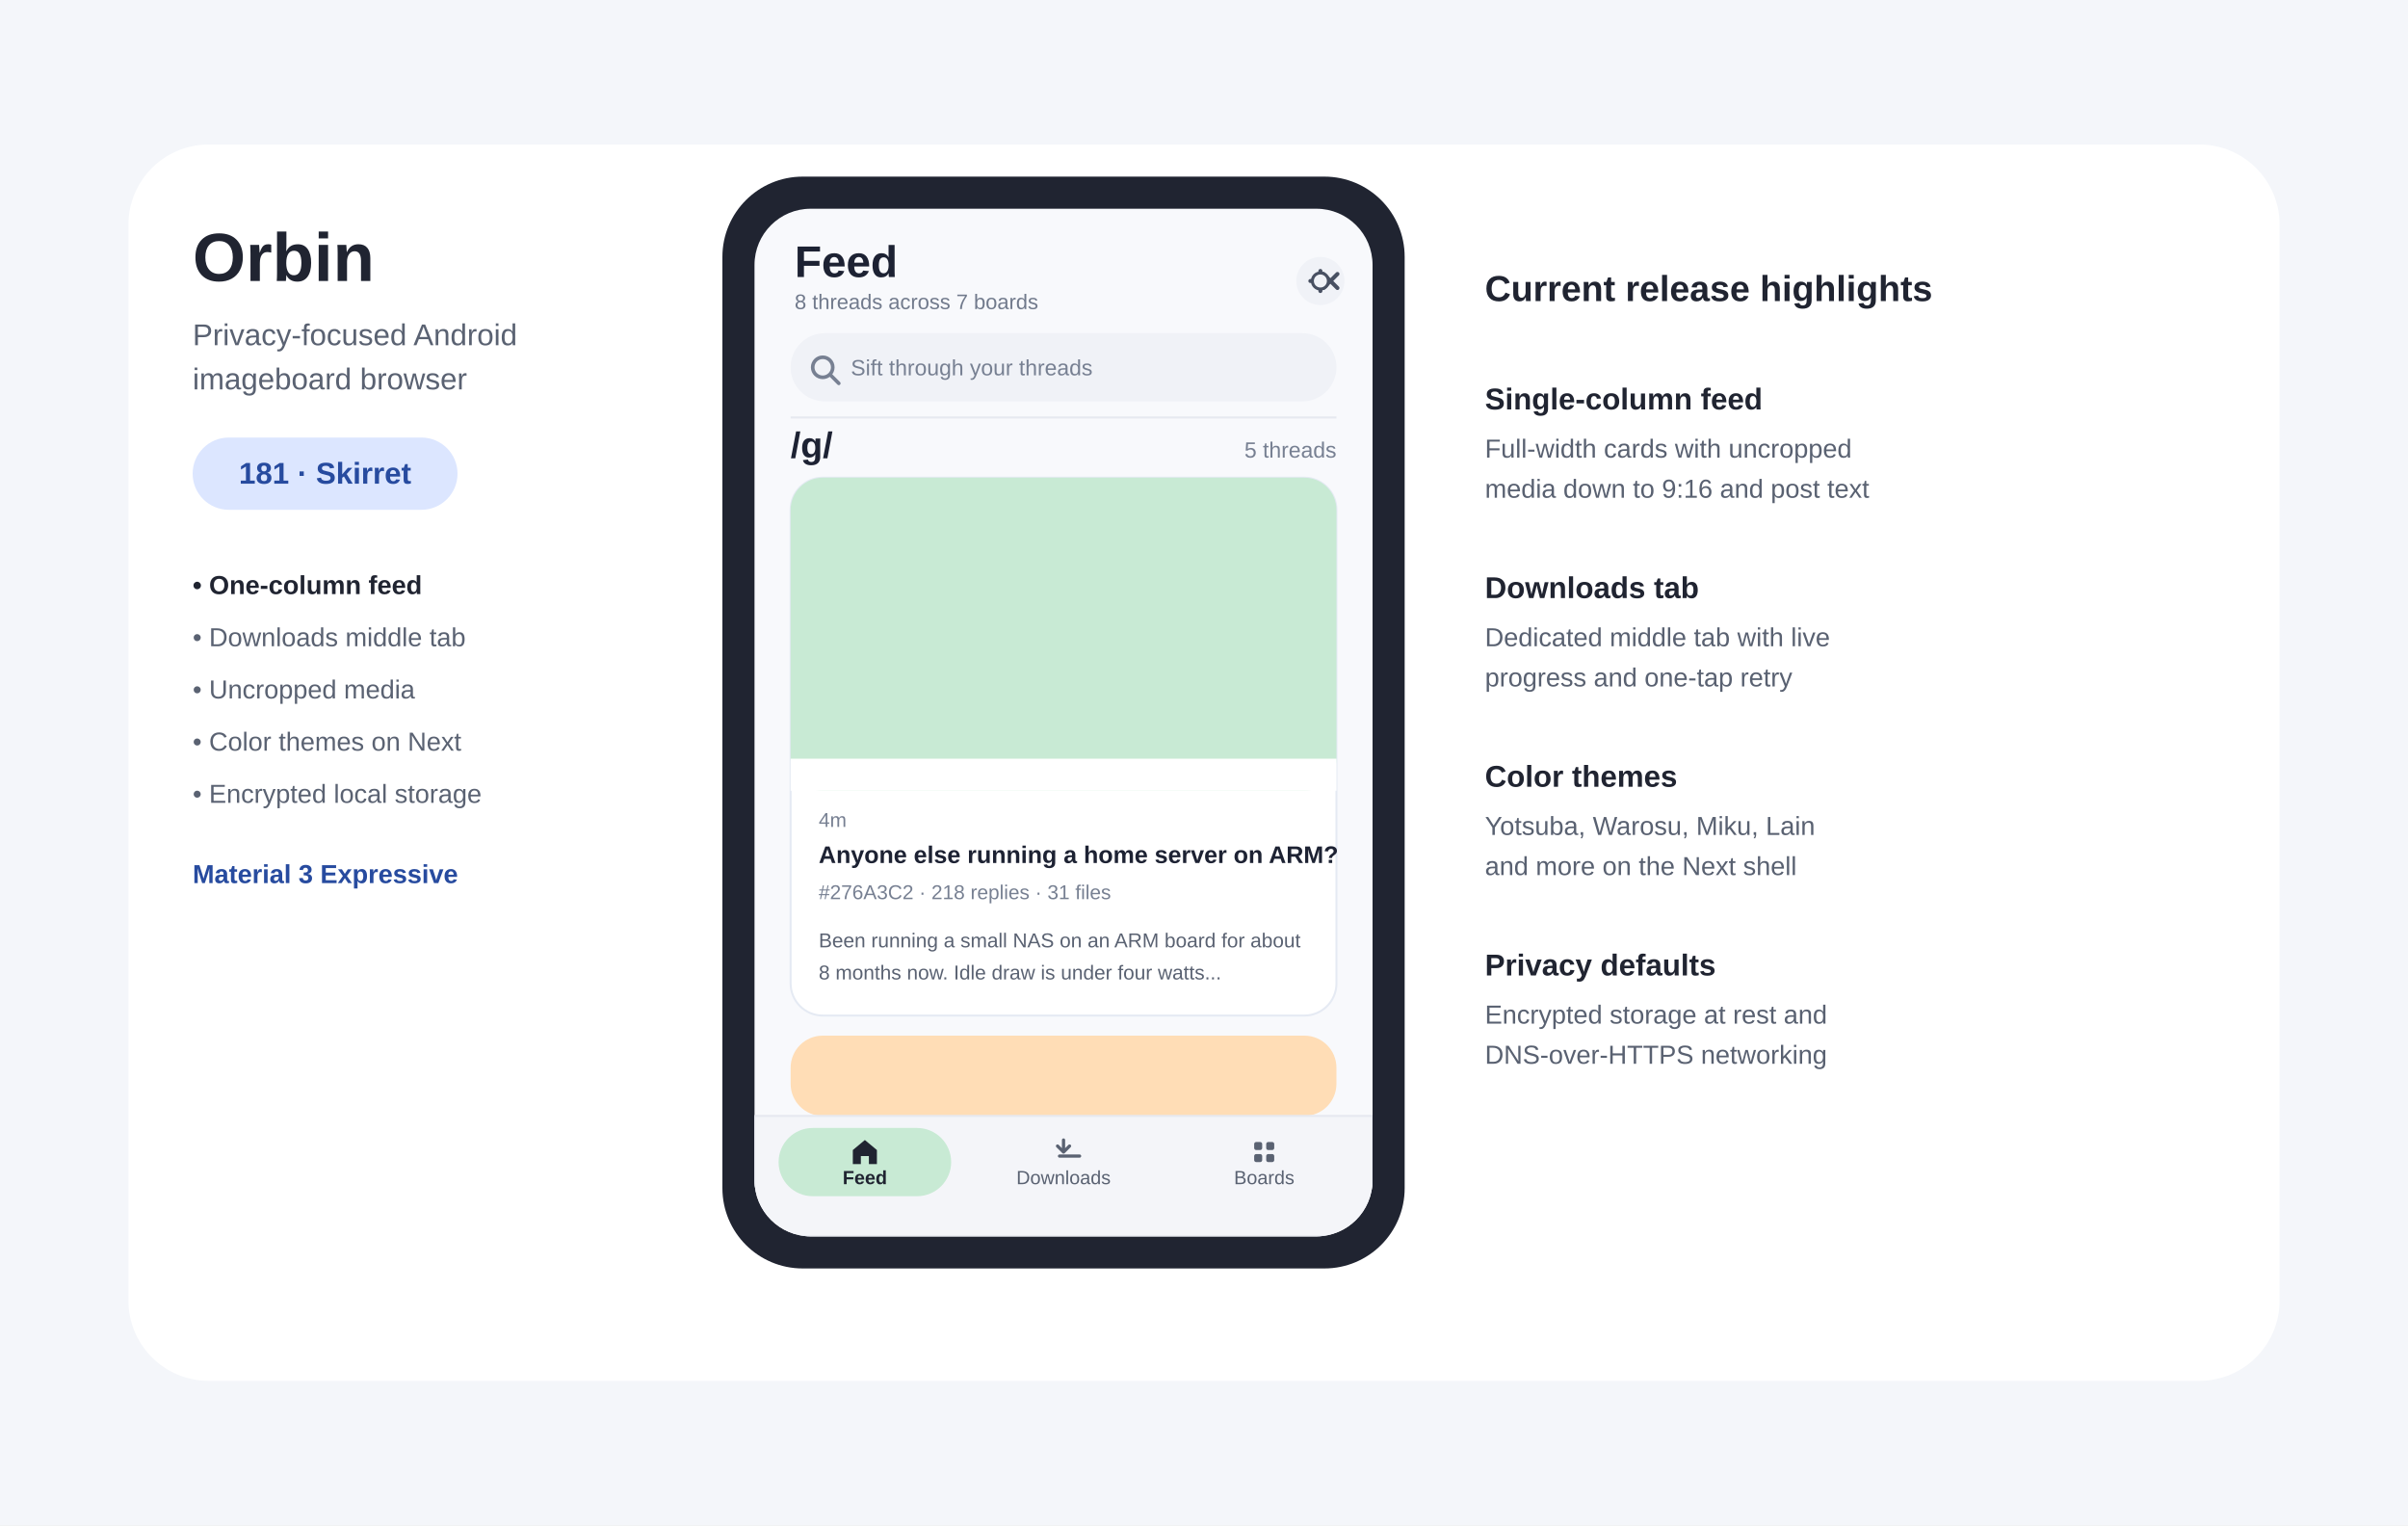
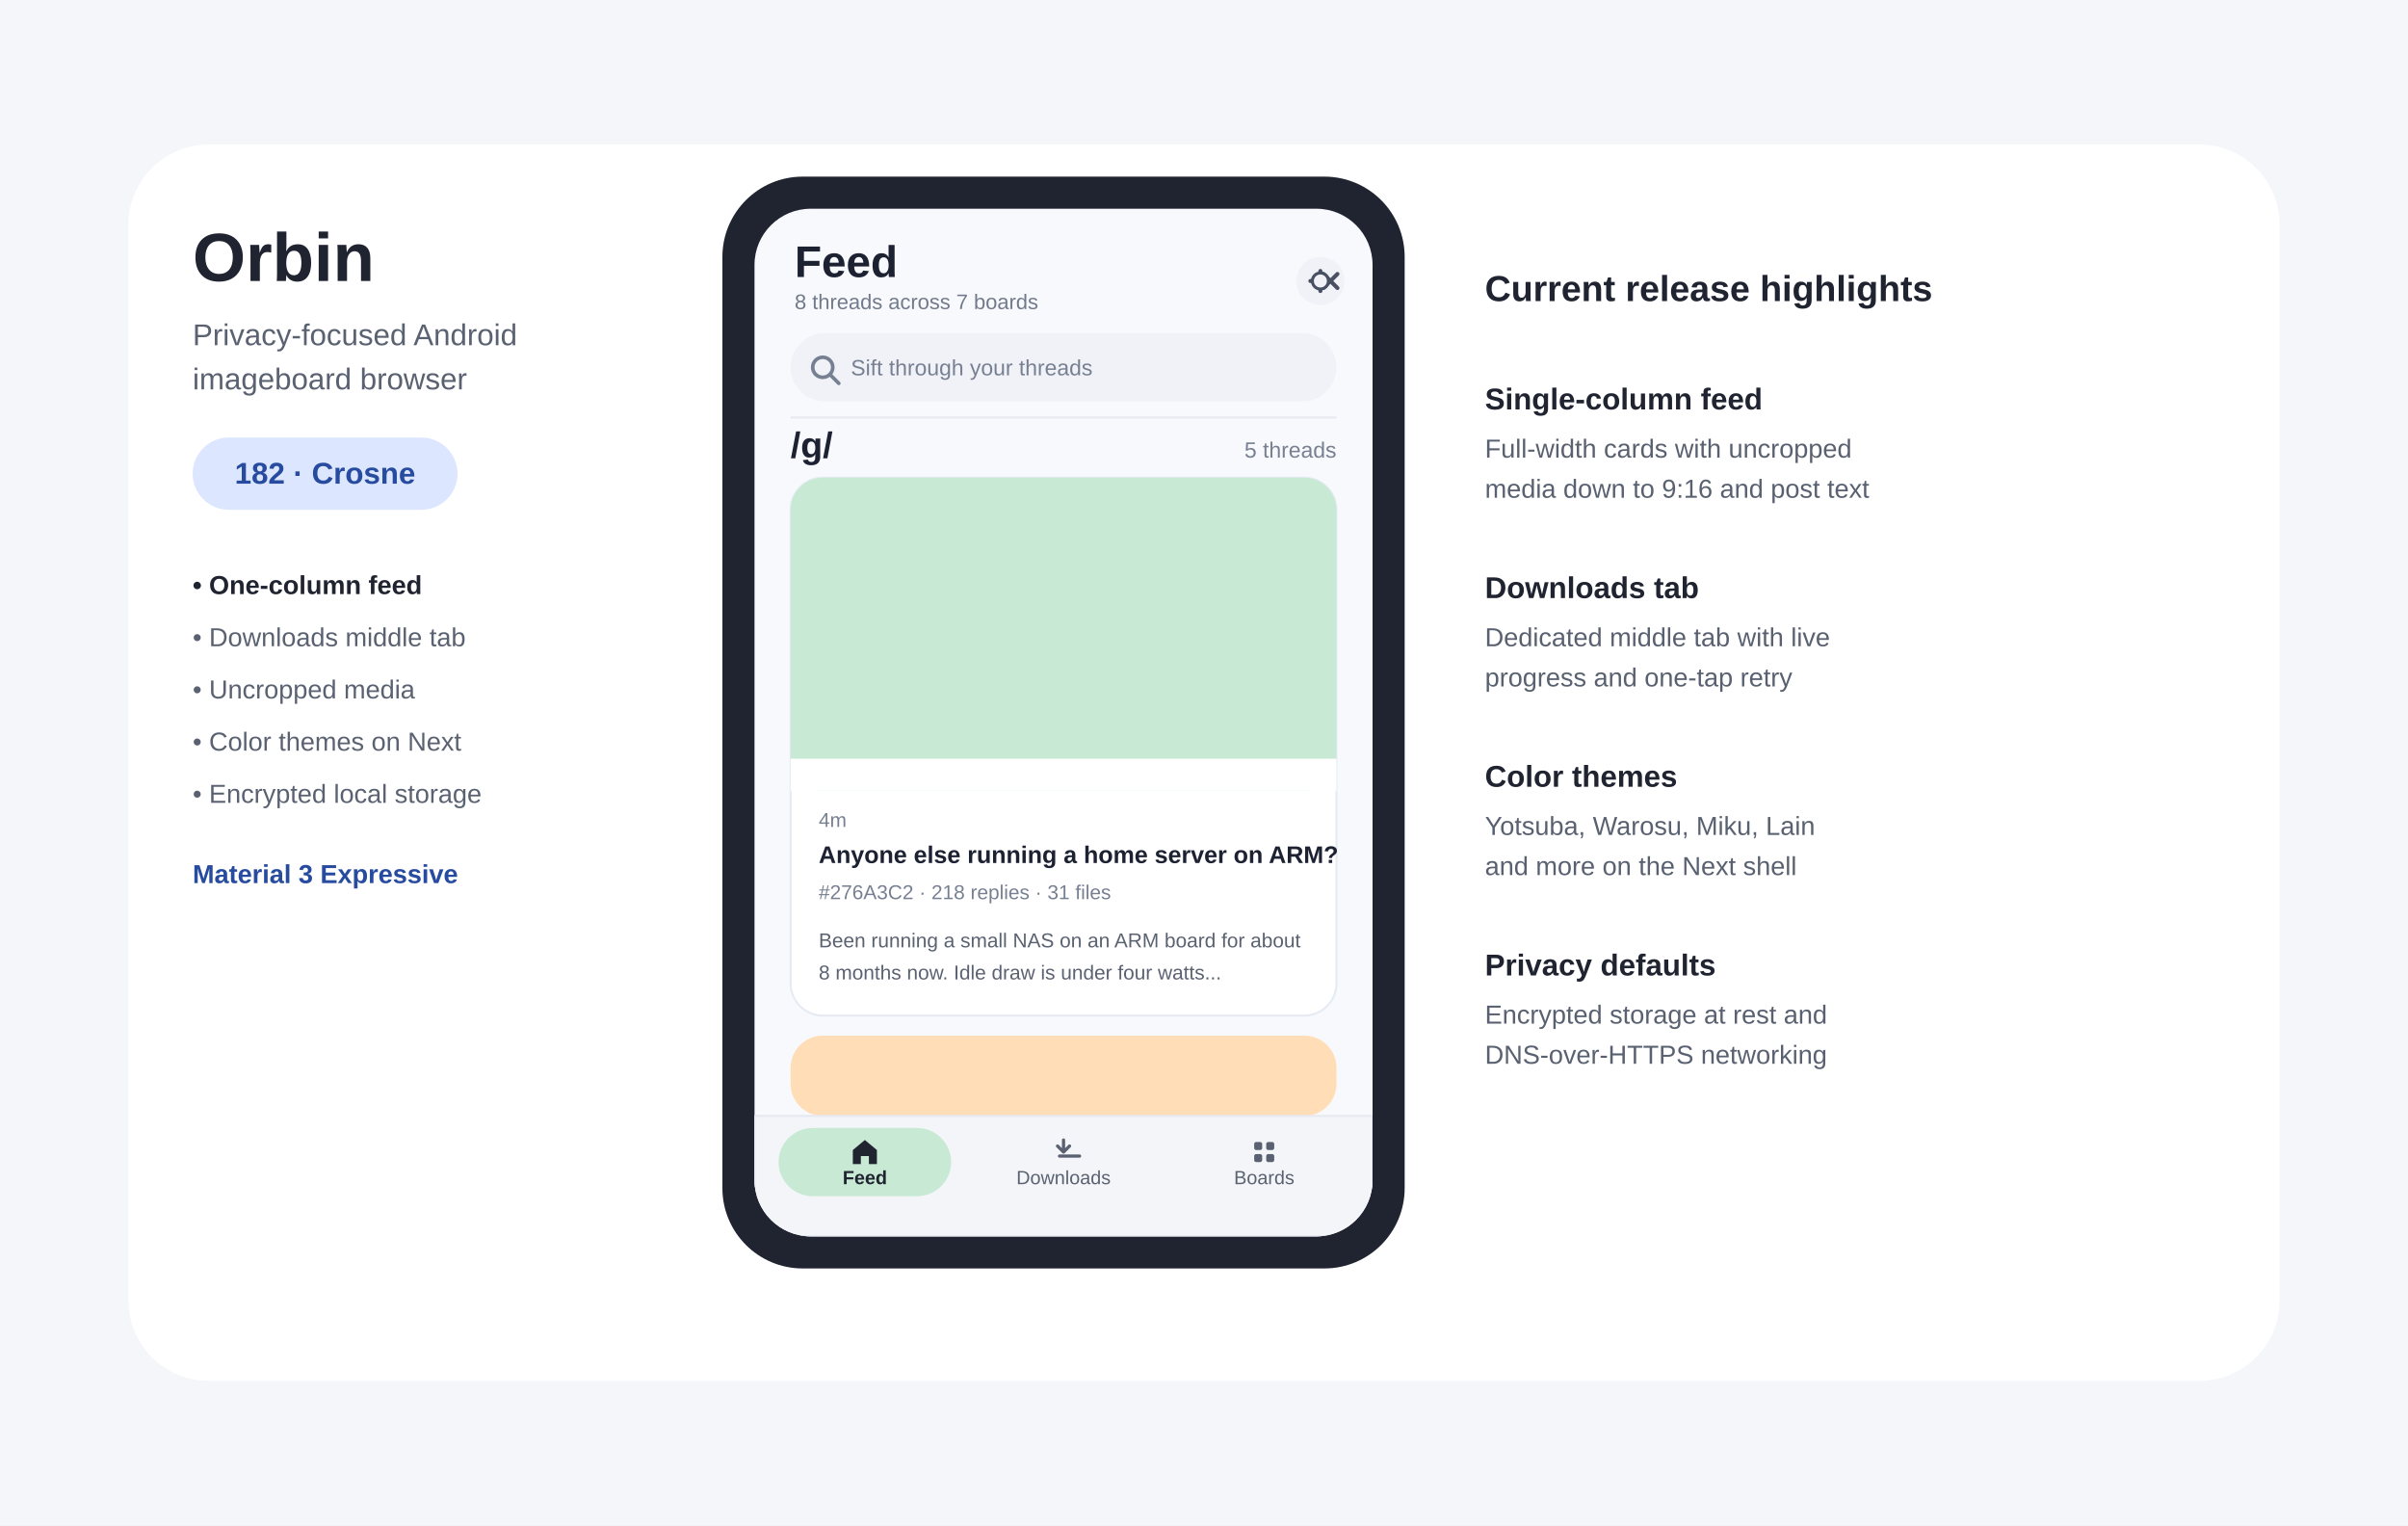
- <svg xmlns="http://www.w3.org/2000/svg" width="1200" height="760" viewBox="0 0 1200 760" role="img" aria-labelledby="title desc" data-release-version="181-Skirret">
+ <svg xmlns="http://www.w3.org/2000/svg" width="1200" height="760" viewBox="0 0 1200 760" role="img" aria-labelledby="title desc" data-release-version="182-Crosne">
  <rect width="1200" height="760" fill="#F4F6FA" />
  <rect x="64" y="72" width="1072" height="616" rx="40" fill="#FFFFFF" />
  <text x="96" y="140" font-family="Arial,sans-serif" font-size="34" font-weight="700" fill="#202431">Orbin</text>
  <text x="96" y="172" font-family="Arial,sans-serif" font-size="15" fill="#5A6272">Privacy-focused Android</text>
  <text x="96" y="194" font-family="Arial,sans-serif" font-size="15" fill="#5A6272">imageboard browser</text>
  <rect x="96" y="218" width="132" height="36" rx="18" fill="#DCE6FF" />
-   <text id="release-label" x="162" y="241" text-anchor="middle" font-family="Arial,sans-serif" font-size="15" font-weight="700" fill="#274B9F">181 · Skirret</text>
+   <text id="release-label" x="162" y="241" text-anchor="middle" font-family="Arial,sans-serif" font-size="15" font-weight="700" fill="#274B9F">182 · Crosne</text>
  <text x="96" y="296" font-family="Arial,sans-serif" font-size="13" font-weight="700" fill="#202431">• One-column feed</text>
  <text x="96" y="322" font-family="Arial,sans-serif" font-size="13" fill="#5A6272">• Downloads middle tab</text>
  <text x="96" y="348" font-family="Arial,sans-serif" font-size="13" fill="#5A6272">• Uncropped media</text>
  <text x="96" y="374" font-family="Arial,sans-serif" font-size="13" fill="#5A6272">• Color themes on Next</text>
  <text x="96" y="400" font-family="Arial,sans-serif" font-size="13" fill="#5A6272">• Encrypted local storage</text>
  <text x="96" y="440" font-family="Arial,sans-serif" font-size="13" font-weight="700" fill="#274B9F">Material 3 Expressive</text>
  <rect x="360" y="88" width="340" height="544" rx="40" fill="#202431" />
  <rect x="376" y="104" width="308" height="512" rx="28" fill="#F8F9FC" />
  <defs>
    <clipPath id="phone-screen-clip">
      <rect x="376" y="104" width="308" height="512" rx="28" />
    </clipPath>
  </defs>
  <g clip-path="url(#phone-screen-clip)">
    <text x="396" y="138" font-family="Arial,sans-serif" font-size="22" font-weight="700" fill="#1D2233">Feed</text>
    <text x="396" y="154" font-family="Arial,sans-serif" font-size="10.5" fill="#717A8C">8 threads across 7 boards</text>
    <circle cx="658" cy="140" r="12" fill="#F0F2F7" />
    <path d="M658 135v10m-5-5h10m-3.5-3.5l7 7m0-7l-7 7" stroke="#485062" stroke-width="2" stroke-linecap="round" />
    <circle cx="658" cy="140" r="4" fill="#F0F2F7" stroke="#485062" stroke-width="1.5" />
    <rect x="394" y="166" width="272" height="34" rx="17" fill="#F0F2F7" />
    <circle cx="410" cy="183" r="5" fill="none" stroke="#778092" stroke-width="1.8" />
    <line x1="414" y1="187" x2="418" y2="191" stroke="#778092" stroke-width="1.8" stroke-linecap="round" />
    <text x="424" y="187" font-family="Arial,sans-serif" font-size="11" fill="#778092">Sift through your threads</text>
    <line x1="394" y1="208" x2="666" y2="208" stroke="#E6E9F0" stroke-width="1" />
    <text x="394" y="228" font-family="Arial,sans-serif" font-size="18" font-weight="700" fill="#1D2233">/g/</text>
    <text x="666" y="228" text-anchor="end" font-family="Arial,sans-serif" font-size="11" fill="#778092">5 threads</text>
    <rect x="394" y="238" width="272" height="268" rx="16" fill="#FFFFFF" stroke="#E5EAF3" stroke-width="1" />
    <rect x="394" y="238" width="272" height="156" rx="16" fill="#C8EAD4" />
    <rect x="394" y="378" width="272" height="16" fill="#FFFFFF" />
    <text x="408" y="412" font-family="Arial,sans-serif" font-size="10" fill="#778092">4m</text>
    <text x="408" y="430" font-family="Arial,sans-serif" font-size="12" font-weight="700" fill="#1D2233">Anyone else running a home server on ARM?</text>
    <text x="408" y="448" font-family="Arial,sans-serif" font-size="10" fill="#778092">#276A3C2 · 218 replies · 31 files</text>
    <text x="408" y="472" font-family="Arial,sans-serif" font-size="10" fill="#5A6272">Been running a small NAS on an ARM board for about</text>
    <text x="408" y="488" font-family="Arial,sans-serif" font-size="10" fill="#5A6272">8 months now. Idle draw is under four watts...</text>
    <rect x="394" y="516" width="272" height="40" rx="16" fill="#FFDDB6" />
    <rect x="376" y="556" width="308" height="60" fill="#F4F5F9" stroke="#E6E9F0" stroke-width="1" />
    <rect x="388" y="562" width="86" height="34" rx="17" fill="#C8EAD4" />
    <path d="M431 568l6 5v7h-4v-4h-4v4h-4v-7z" fill="#202431" />
    <text x="431" y="590" text-anchor="middle" font-family="Arial,sans-serif" font-size="9.5" font-weight="700" fill="#202431">Feed</text>
    <path d="M530 568v6m-3-3l3 3 3-3m-5 5h10" stroke="#5A6272" stroke-width="1.6" stroke-linecap="round" stroke-linejoin="round" fill="none" />
    <text x="530" y="590" text-anchor="middle" font-family="Arial,sans-serif" font-size="9.5" fill="#5A6272">Downloads</text>
    <rect x="625" y="569" width="4" height="4" rx="1" fill="#5A6272" />
    <rect x="631" y="569" width="4" height="4" rx="1" fill="#5A6272" />
    <rect x="625" y="575" width="4" height="4" rx="1" fill="#5A6272" />
    <rect x="631" y="575" width="4" height="4" rx="1" fill="#5A6272" />
    <text x="630" y="590" text-anchor="middle" font-family="Arial,sans-serif" font-size="9.5" fill="#5A6272">Boards</text>
  </g>
  <text x="740" y="150" font-family="Arial,sans-serif" font-size="18" font-weight="700" fill="#202431">Current release highlights</text>
  <text x="740" y="204" font-family="Arial,sans-serif" font-size="15" font-weight="700" fill="#202431">Single-column feed</text>
  <text x="740" y="228" font-family="Arial,sans-serif" font-size="13" fill="#596171">Full-width cards with uncropped</text>
  <text x="740" y="248" font-family="Arial,sans-serif" font-size="13" fill="#596171">media down to 9:16 and post text</text>
  <text x="740" y="298" font-family="Arial,sans-serif" font-size="15" font-weight="700" fill="#202431">Downloads tab</text>
  <text x="740" y="322" font-family="Arial,sans-serif" font-size="13" fill="#596171">Dedicated middle tab with live</text>
  <text x="740" y="342" font-family="Arial,sans-serif" font-size="13" fill="#596171">progress and one-tap retry</text>
  <text x="740" y="392" font-family="Arial,sans-serif" font-size="15" font-weight="700" fill="#202431">Color themes</text>
  <text x="740" y="416" font-family="Arial,sans-serif" font-size="13" fill="#596171">Yotsuba, Warosu, Miku, Lain</text>
  <text x="740" y="436" font-family="Arial,sans-serif" font-size="13" fill="#596171">and more on the Next shell</text>
  <text x="740" y="486" font-family="Arial,sans-serif" font-size="15" font-weight="700" fill="#202431">Privacy defaults</text>
  <text x="740" y="510" font-family="Arial,sans-serif" font-size="13" fill="#596171">Encrypted storage at rest and</text>
  <text x="740" y="530" font-family="Arial,sans-serif" font-size="13" fill="#596171">DNS-over-HTTPS networking</text>
</svg>
